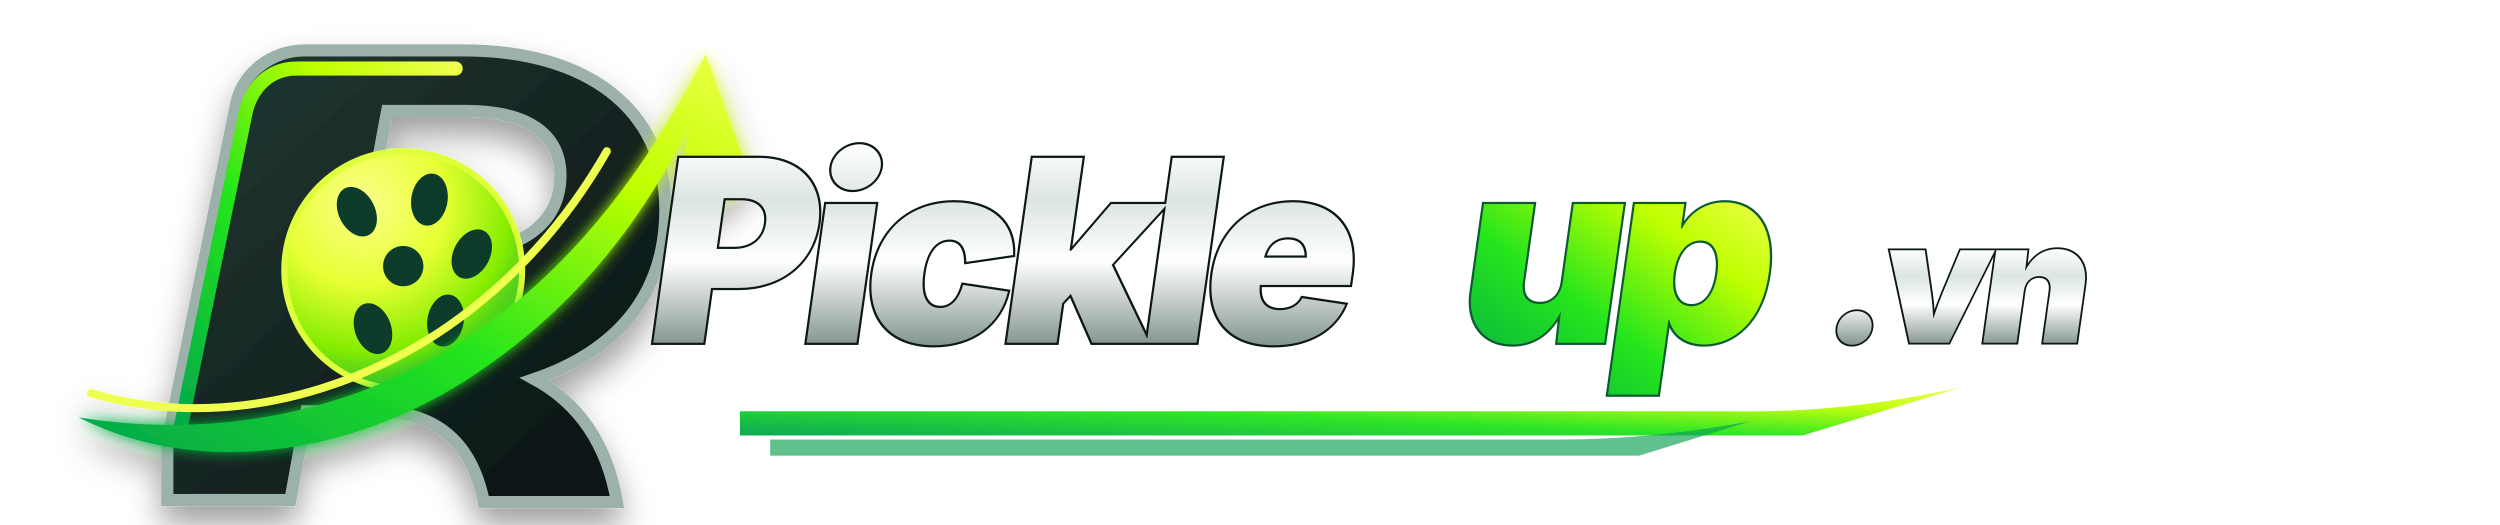
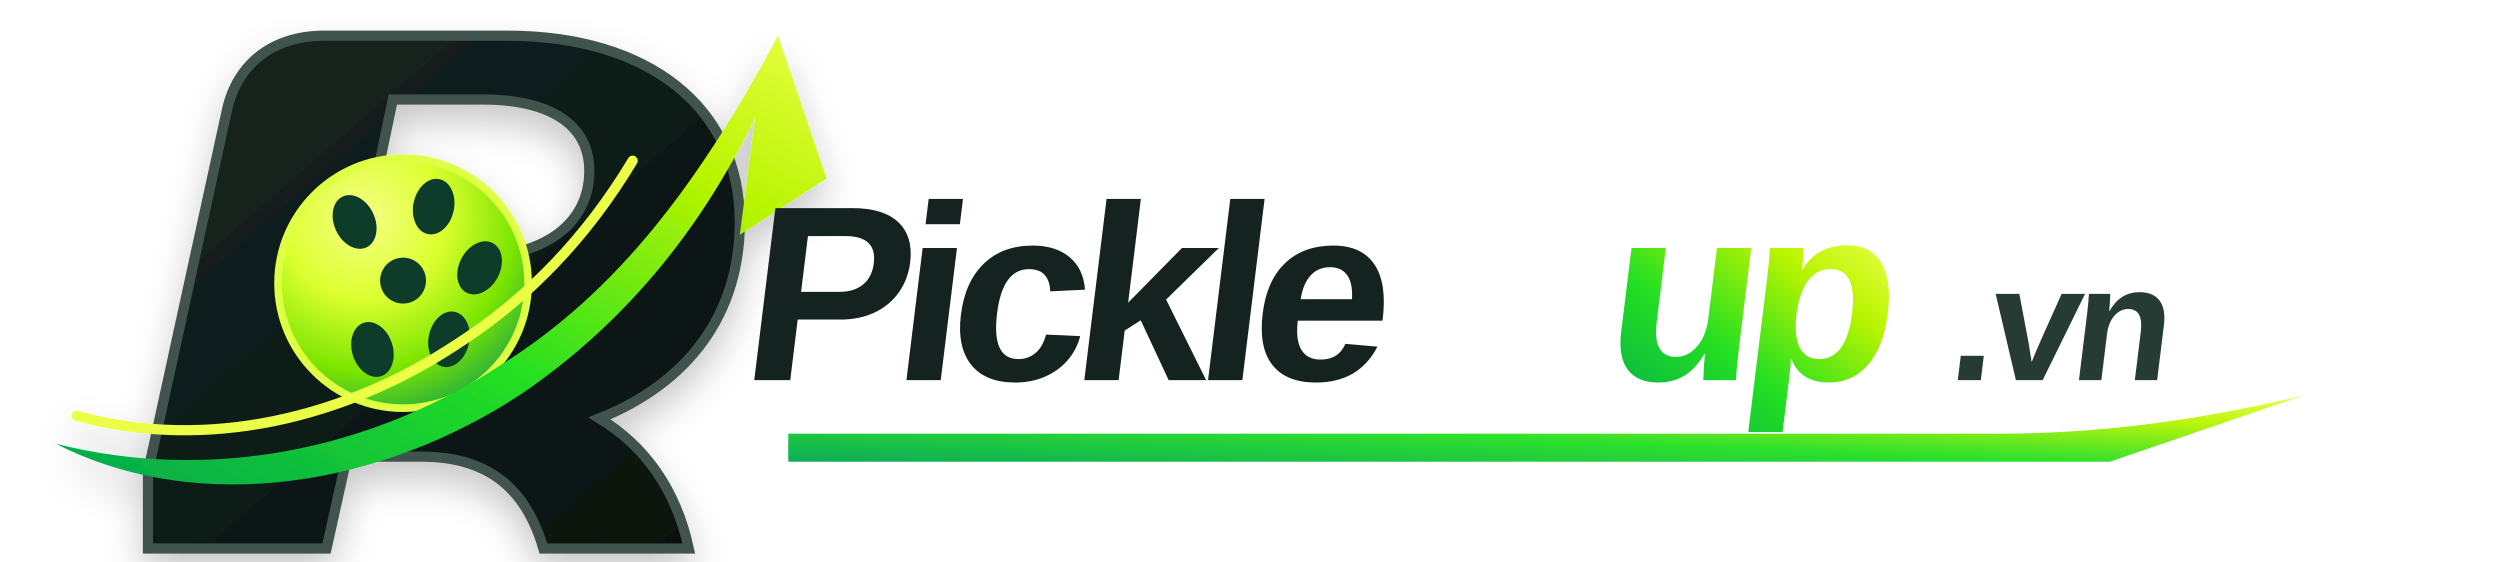
- <svg xmlns="http://www.w3.org/2000/svg" viewBox="0 0 1240 260" role="img" aria-label="Pickleup.vn">
+ <svg xmlns="http://www.w3.org/2000/svg" viewBox="0 0 980 220" role="img" aria-label="Pickleup.vn">
  <defs>
-     <linearGradient id="silver" x1="0" y1="0" x2="0" y2="1">
-       <stop stop-color="#ffffff" />
-       <stop offset=".28" stop-color="#dbe5e1" />
-       <stop offset=".58" stop-color="#ffffff" />
-       <stop offset="1" stop-color="#83958f" />
+     <linearGradient id="lime" x1="0" y1="1" x2="1" y2="0">
+       <stop stop-color="#00a84f" />
+       <stop offset=".42" stop-color="#24df22" />
+       <stop offset=".76" stop-color="#b8f400" />
+       <stop offset="1" stop-color="#eaff45" />
    </linearGradient>
-     <linearGradient id="lime" x1="0" y1="1" x2="1" y2="0">
-       <stop stop-color="#00a64c" />
-       <stop offset=".42" stop-color="#25e51c" />
-       <stop offset=".75" stop-color="#bfff00" />
-       <stop offset="1" stop-color="#efff4b" />
+     <radialGradient id="ball" cx=".34" cy=".24" r=".85">
+       <stop stop-color="#f6ff87" />
+       <stop offset=".38" stop-color="#dcff2f" />
+       <stop offset=".72" stop-color="#7be500" />
+       <stop offset="1" stop-color="#1ba647" />
+     </radialGradient>
+     <linearGradient id="dark" x1="0" y1="0" x2="1" y2="1">
+       <stop stop-color="#162521" />
+       <stop offset="1" stop-color="#06100e" />
    </linearGradient>
-     <linearGradient id="dark" x1="0" y1="0" x2="1" y2="1">
-       <stop stop-color="#233934" />
-       <stop offset="1" stop-color="#07110f" />
-     </linearGradient>
-     <radialGradient id="ball" cx=".33" cy=".22" r=".86">
-       <stop stop-color="#fbff8a" />
-       <stop offset=".4" stop-color="#e7ff34" />
-       <stop offset=".72" stop-color="#84ed00" />
-       <stop offset="1" stop-color="#18a844" />
-     </radialGradient>
-     <filter id="shadow" x="-20%" y="-30%" width="160%" height="180%">
-       <feDropShadow dx="0" dy="9" stdDeviation="8" flood-color="#000" flood-opacity=".38" />
-     </filter>
-     <filter id="glow" x="-40%" y="-40%" width="180%" height="180%">
-       <feGaussianBlur stdDeviation="3.3" result="b" />
-       <feMerge>
-         <feMergeNode in="b" />
-         <feMergeNode in="SourceGraphic" />
-       </feMerge>
+     <filter id="s" x="-30%" y="-30%" width="160%" height="180%">
+       <feDropShadow dx="0" dy="7" stdDeviation="7" flood-color="#03100b" flood-opacity=".22" />
    </filter>
  </defs>
-   <g transform="translate(12 8)" filter="url(#shadow)">
-     <path d="M71 211 105 44c3-16 18-27 34-27h79c61 0 100 29 100 79 0 42-24 70-65 84 22 12 36 32 41 61h-66c-6-30-24-45-54-45h-34l-8 44H71Zm96-94h48c31 0 51-14 51-38 0-21-17-32-47-32h-39l-13 70Z" fill="url(#dark)" stroke="#9cb1aa" stroke-width="6" />
-     <path d="M77 207 110 47c3-12 12-21 25-21h79" fill="none" stroke="url(#lime)" stroke-width="7" stroke-linecap="round" />
-     <circle cx="188" cy="126" r="59" fill="url(#ball)" stroke="#dfff3e" stroke-width="3" />
-     <g fill="#073d2a">
-       <ellipse cx="165" cy="97" rx="9" ry="13" transform="rotate(-27 165 97)" />
-       <ellipse cx="201" cy="91" rx="9" ry="13" transform="rotate(9 201 91)" />
-       <ellipse cx="222" cy="118" rx="9" ry="13" transform="rotate(28 222 118)" />
-       <ellipse cx="209" cy="151" rx="9" ry="13" transform="rotate(10 209 151)" />
-       <ellipse cx="173" cy="155" rx="9" ry="13" transform="rotate(-20 173 155)" />
-       <circle cx="188" cy="124" r="10" />
+   <g transform="translate(10 4)" filter="url(#s)">
+     <path d="M48 181 79 39c4-18 18-29 38-29h72c55 0 91 28 91 73 0 36-20 63-55 77 18 11 30 28 35 51h-57c-7-24-22-36-48-36h-29l-8 36H48Zm83-84h43c29 0 47-13 47-34 0-18-15-28-42-28h-35l-13 62Z" fill="url(#dark)" stroke="#41534d" stroke-width="4" />
+     <circle cx="148" cy="107" r="49" fill="url(#ball)" stroke="#dfff44" stroke-width="3" />
+     <g fill="#073e2a">
+       <ellipse cx="129" cy="83" rx="8" ry="11" transform="rotate(-25 129 83)" />
+       <ellipse cx="160" cy="77" rx="8" ry="11" transform="rotate(12 160 77)" />
+       <ellipse cx="178" cy="101" rx="8" ry="11" transform="rotate(28 178 101)" />
+       <ellipse cx="166" cy="129" rx="8" ry="11" transform="rotate(12 166 129)" />
+       <ellipse cx="136" cy="133" rx="8" ry="11" transform="rotate(-18 136 133)" />
+       <circle cx="148" cy="106" r="9" />
    </g>
-     <path d="M27 199c63 32 143 17 202-25 43-30 76-69 101-120l-7 50 37-24-22-61c-32 62-69 108-117 140-58 38-127 51-194 40Z" fill="url(#lime)" filter="url(#glow)" />
-     <path d="M33 187c61 18 126 2 177-33 33-23 59-52 79-87" fill="none" stroke="#efff4f" stroke-width="4" stroke-linecap="round" />
+     <path d="M12 170c57 29 129 16 183-20 38-26 69-62 91-108l-6 46 34-22-19-56c-31 58-63 100-107 128-53 35-116 47-176 32Z" fill="url(#lime)" />
+     <path d="M20 159c51 14 105 1 149-28 28-18 51-42 69-72" fill="none" stroke="#ebff47" stroke-width="4" stroke-linecap="round" />
  </g>
-   <g transform="translate(342 0) skewX(-8)">
-     <text x="0" y="170" font-family="Inter,Segoe UI,Arial,sans-serif" font-size="126" font-weight="950" letter-spacing="-7" fill="url(#silver)" stroke="#0c1815" stroke-width="2.2" paint-order="stroke">Pickle</text>
-     <text x="402" y="170" font-family="Inter,Segoe UI,Arial,sans-serif" font-size="126" font-weight="950" letter-spacing="-7" fill="url(#lime)" stroke="#0b5a30" stroke-width="2.2" paint-order="stroke">up</text>
-     <text x="585" y="170" font-family="Inter,Segoe UI,Arial,sans-serif" font-size="84" font-weight="900" letter-spacing="-4" fill="url(#silver)" stroke="#0c1815" stroke-width="1.8" paint-order="stroke">.vn</text>
+   <g transform="translate(302 44) skewX(-7)">
+     <text x="0" y="105" font-family="Arial Black,Arial,sans-serif" font-size="98" font-weight="900" letter-spacing="-6" fill="#14231f">Pickle</text>
+     <text x="338" y="105" font-family="Arial Black,Arial,sans-serif" font-size="98" font-weight="900" letter-spacing="-6" fill="url(#lime)">up</text>
+     <text x="474" y="105" font-family="Arial Black,Arial,sans-serif" font-size="64" font-weight="900" letter-spacing="-3" fill="#263b34">.vn</text>
  </g>
-   <path d="M367 204h503c33 0 67-4 103-12l-79 24H367Z" fill="url(#lime)" opacity=".95" />
-   <path d="M382 218h392c31 0 61-3 94-9l-55 17H382Z" fill="#0b9f50" opacity=".65" />
+   <path d="M309 170h475c38 0 77-5 119-15l-76 26H309Z" fill="url(#lime)" opacity=".95" />
</svg>
